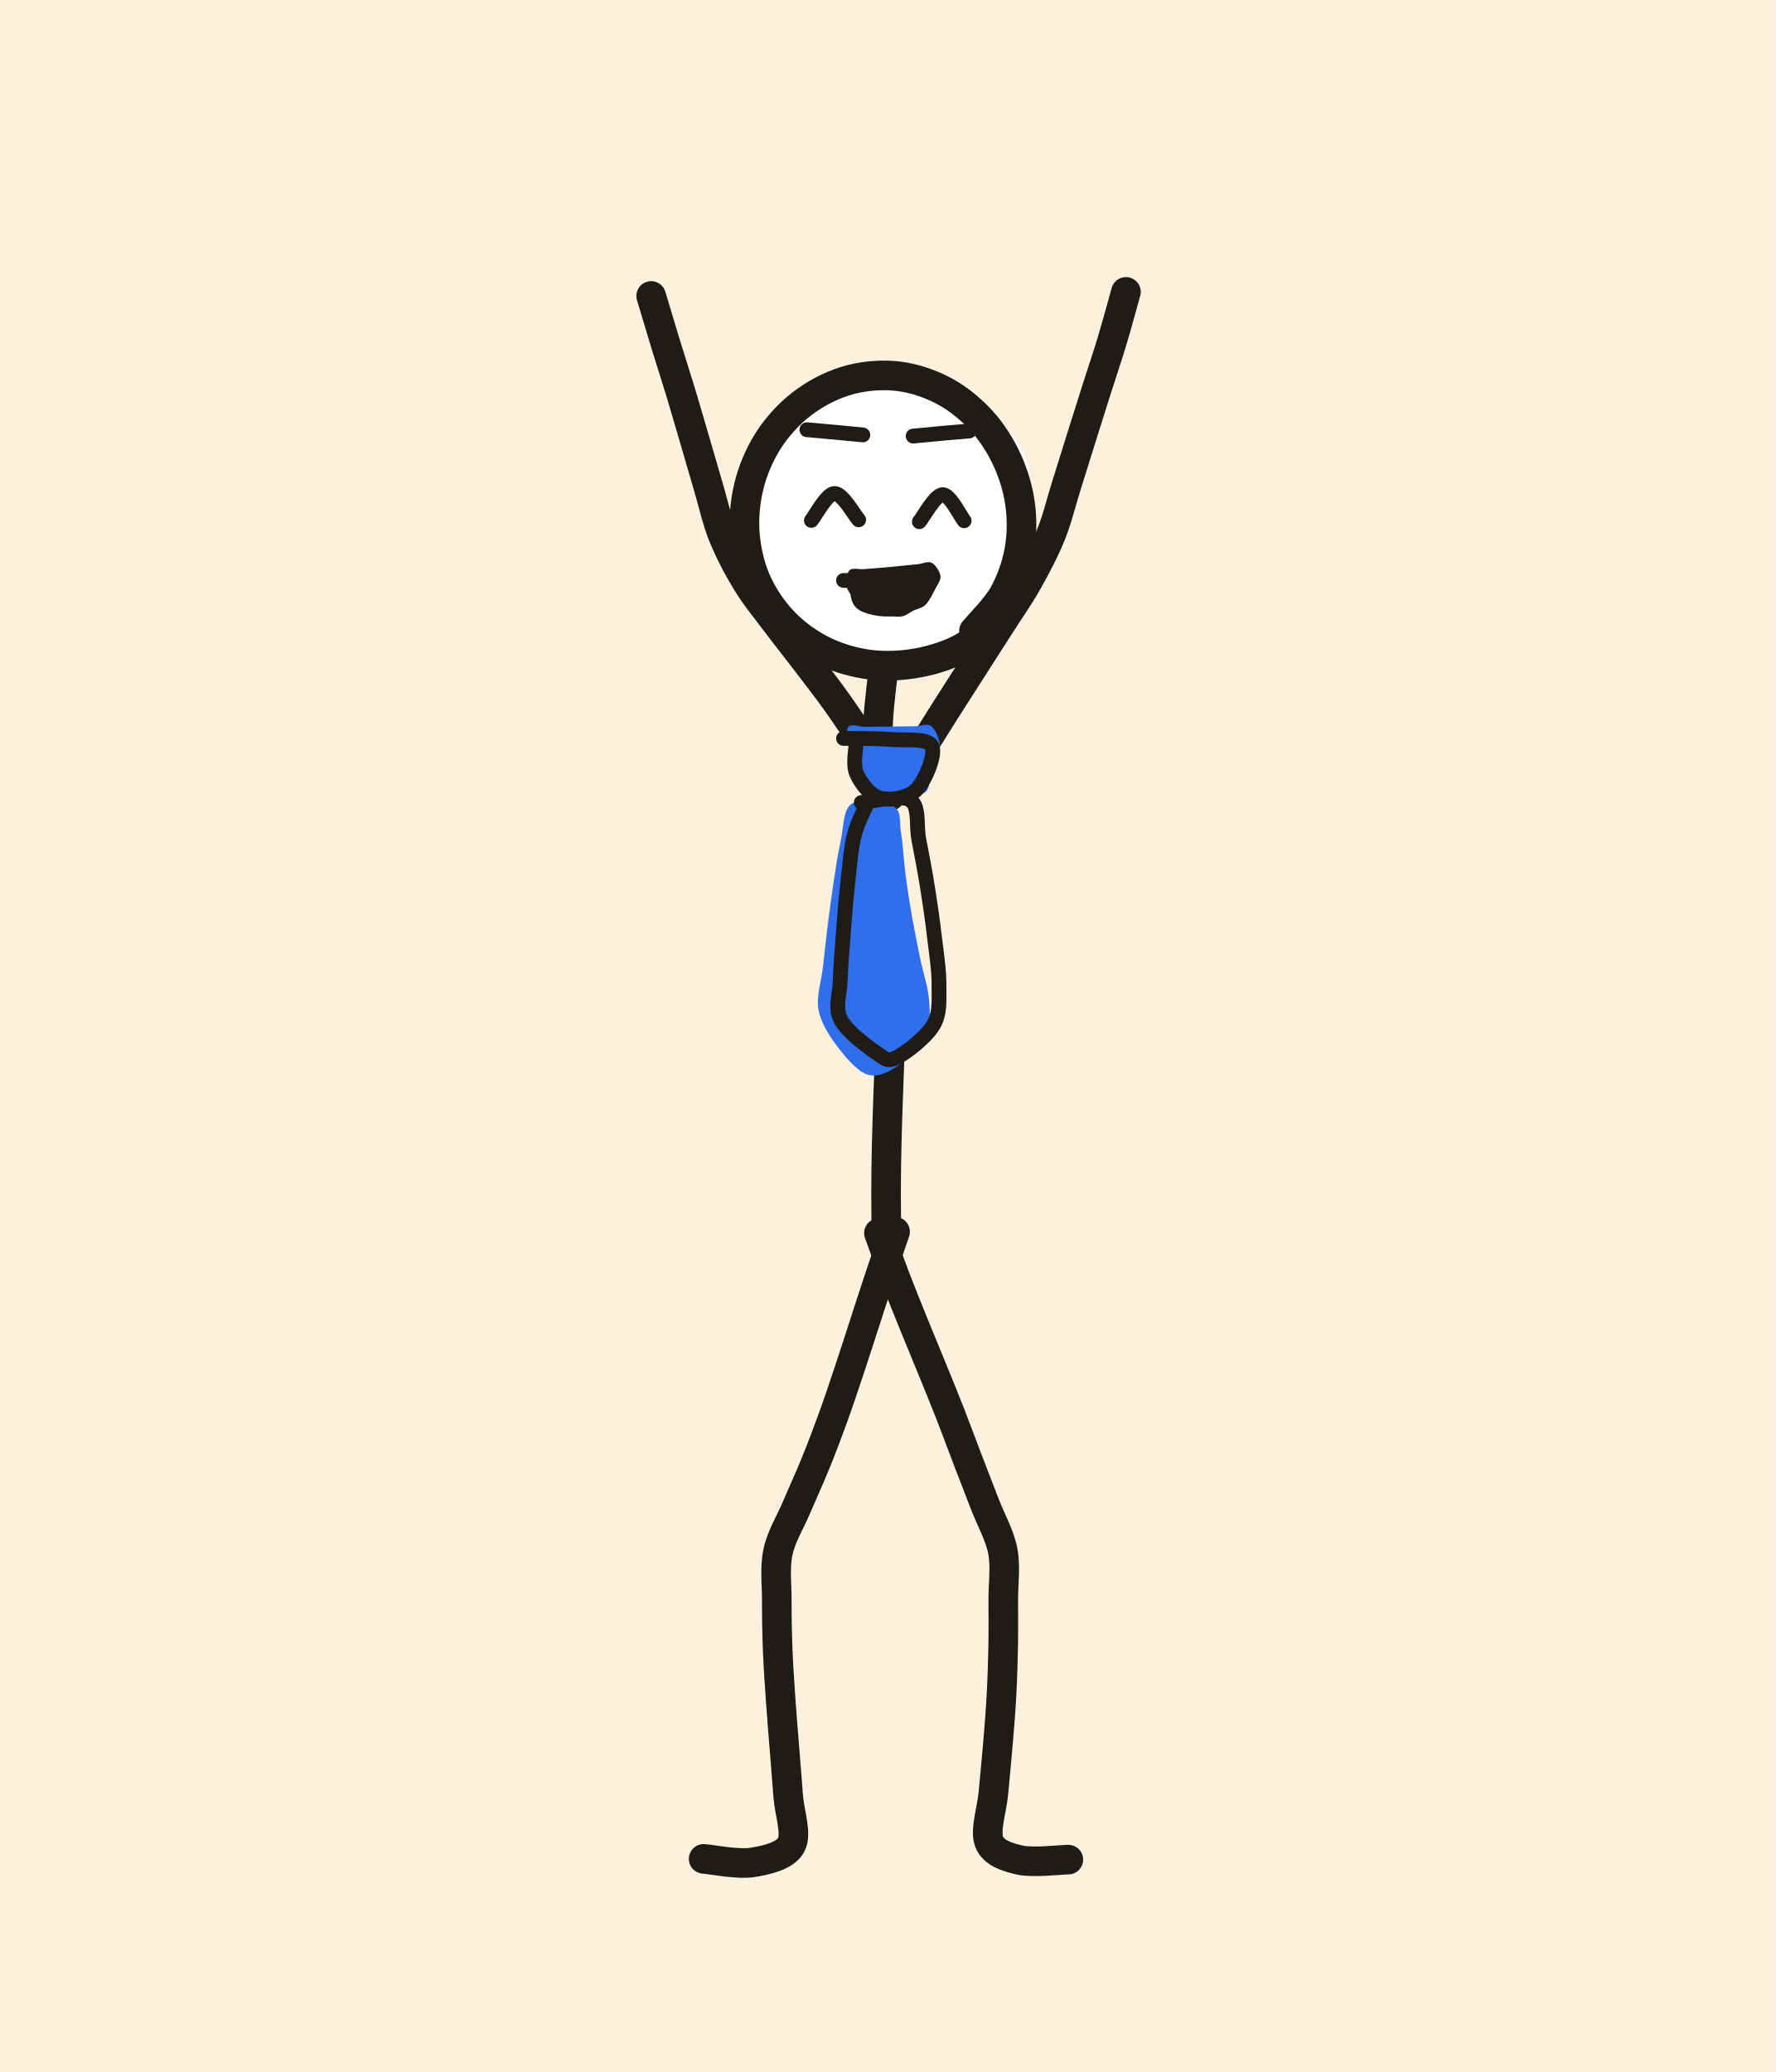
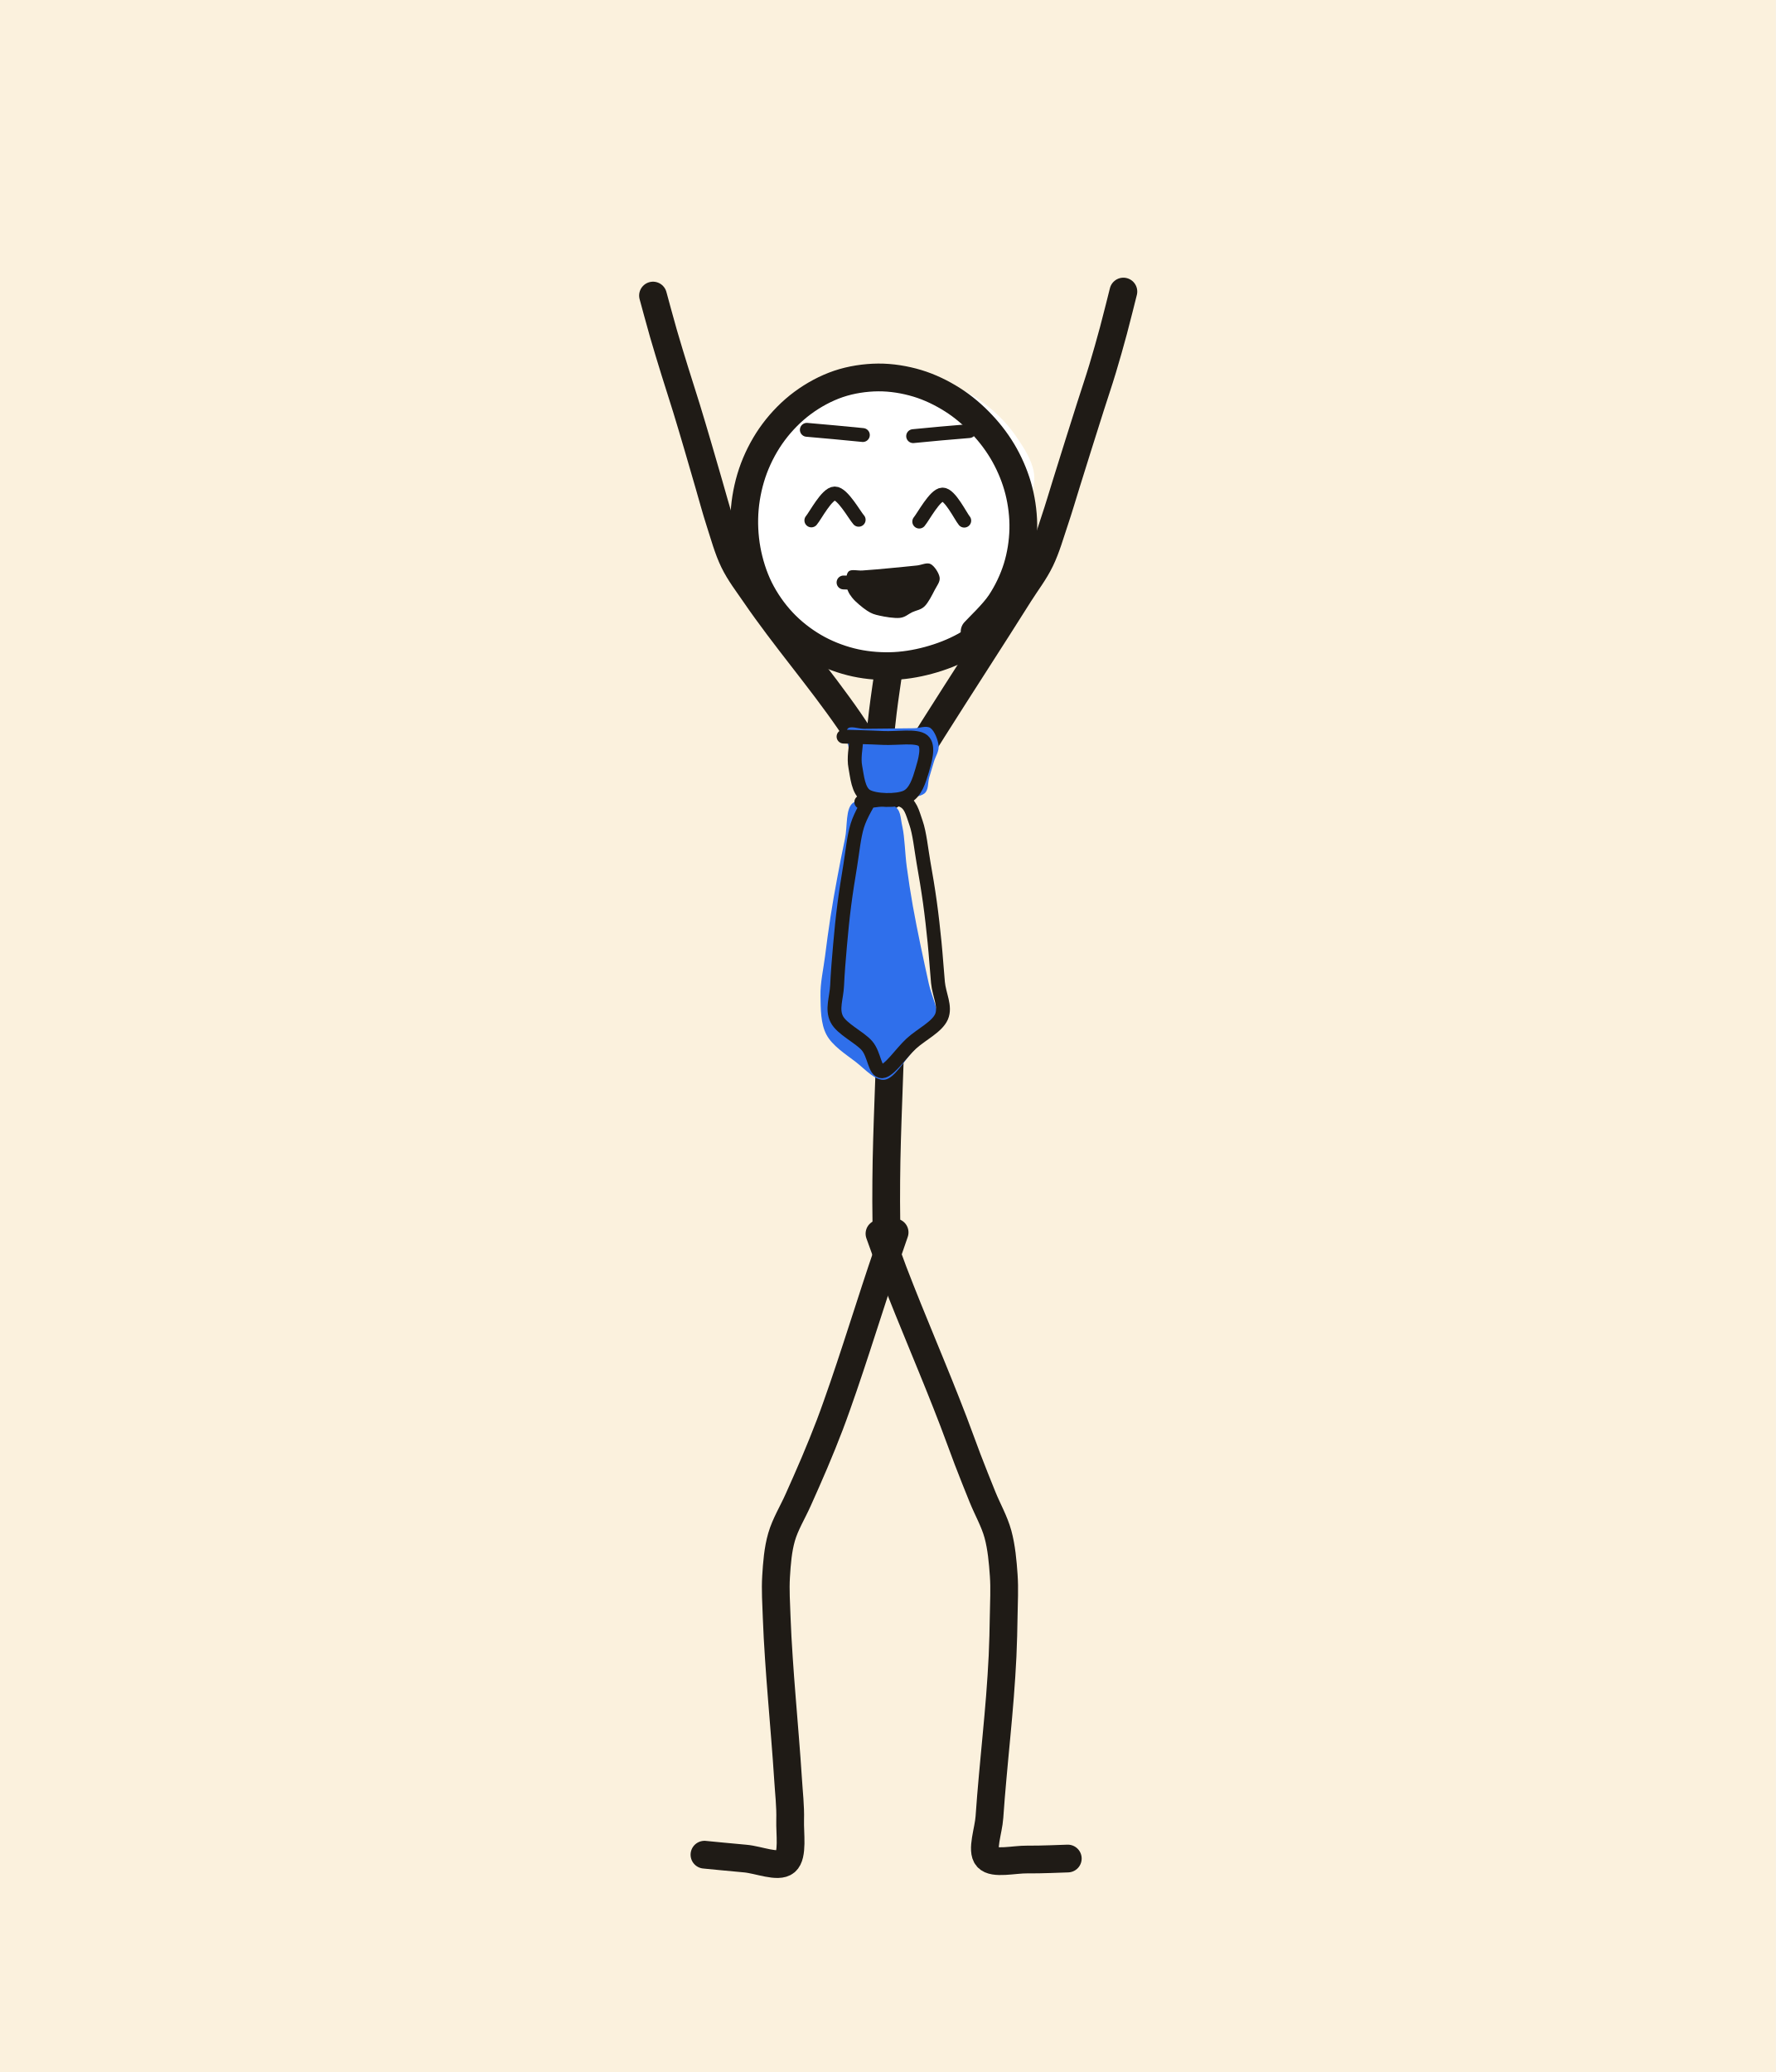
- <svg xmlns="http://www.w3.org/2000/svg" width="480" height="560" viewBox="0 0 480 560">
+ <svg xmlns="http://www.w3.org/2000/svg" width="768" height="896" viewBox="0 0 768 896">
  <g stroke-linecap="round" stroke-linejoin="round">
-     <rect x="0" y="0" width="480" height="560" fill="#FBF1DD" />
-     <path d="M241.93 332.9C241.22 334.98 239.06 341.22 237.67 345.4C236.28 349.57 234.94 353.77 233.58 357.95C232.21 362.14 230.88 366.34 229.48 370.51C228.09 374.68 226.7 378.86 225.2 383C223.71 387.14 222.15 391.25 220.49 395.33C218.84 399.41 216.97 403.45 215.26 407.47C213.56 411.5 211.15 415.28 210.27 419.49C209.38 423.69 209.97 428.3 209.96 432.71C209.95 437.11 210.03 441.51 210.2 445.91C210.37 450.3 210.68 454.69 210.98 459.09C211.28 463.48 211.66 467.87 212 472.26C212.34 476.65 212.73 481.04 213.04 485.43C213.35 489.82 215.46 495.62 213.85 498.61C212.24 501.59 207.33 502.72 203.39 503.35C199.45 503.98 192.39 502.56 190.19 502.4" fill="none" stroke="#1F1B16" stroke-width="8" />
-     <path d="M237.56 333.27C238.32 335.32 240.52 341.5 242.08 345.58C243.65 349.67 245.3 353.72 246.94 357.78C248.58 361.83 250.27 365.87 251.92 369.92C253.57 373.98 255.24 378.02 256.83 382.09C258.43 386.17 259.92 390.28 261.49 394.36C263.05 398.44 264.63 402.47 266.22 406.6C267.81 410.73 270.2 414.86 271.03 419.14C271.85 423.42 271.16 427.89 271.17 432.27C271.19 436.64 271.22 441.02 271.14 445.39C271.05 449.77 270.91 454.14 270.67 458.5C270.43 462.87 270.07 467.23 269.7 471.6C269.34 475.96 268.89 480.32 268.5 484.68C268.1 489.04 266.16 494.76 267.35 497.77C268.54 500.77 272.08 501.91 275.65 502.72C279.22 503.52 286.58 502.62 288.76 502.6" fill="none" stroke="#1F1B16" stroke-width="8" />
-     <path d="M239.63 335.76C239.6 333.61 239.49 327.18 239.49 322.89C239.5 318.6 239.55 314.31 239.64 310.02C239.73 305.74 239.89 301.45 240.03 297.16C240.18 292.87 240.36 288.58 240.5 284.29C240.64 280 240.79 275.71 240.86 271.42C240.93 267.14 241.02 262.85 240.93 258.56C240.83 254.27 240.57 249.98 240.28 245.69C239.98 241.4 239.52 237.11 239.14 232.82C238.76 228.54 238.29 224.25 237.97 219.96C237.65 215.67 237.31 211.38 237.22 207.09C237.12 202.8 237.15 198.51 237.4 194.22C237.65 189.94 238.5 183.5 238.72 181.36" fill="none" stroke="#1F1B16" stroke-width="8" />
-     <path d="M240.71 212.99C239.57 211.05 236.27 205.12 233.87 201.3C231.48 197.47 228.96 193.72 226.35 190.03C223.73 186.34 220.94 182.77 218.19 179.16C215.45 175.55 212.6 172.01 209.89 168.39C207.17 164.76 204.3 161.34 201.9 157.41C199.49 153.49 197.19 149.1 195.46 144.85C193.74 140.59 192.83 136.21 191.55 131.88C190.27 127.55 189.03 123.21 187.76 118.88C186.49 114.54 185.24 110.2 183.93 105.88C182.62 101.56 181.22 97.27 179.9 92.96C178.58 88.64 176.65 82.15 176 79.99" fill="none" stroke="#1F1B16" stroke-width="8" />
-     <path d="M240.59 215.12C241.86 213.21 245.69 207.5 248.18 203.65C250.66 199.8 253.06 195.89 255.51 192.02C257.97 188.16 260.44 184.3 262.91 180.44C265.38 176.58 267.86 172.73 270.33 168.87C272.79 165 275.42 161.31 277.7 157.26C279.98 153.21 282.29 148.86 284.03 144.56C285.78 140.26 286.8 135.82 288.17 131.45C289.55 127.08 290.9 122.7 292.27 118.33C293.65 113.96 295.01 109.59 296.4 105.22C297.79 100.85 299.27 96.52 300.59 92.13C301.91 87.74 303.71 81.1 304.33 78.89" fill="none" stroke="#1F1B16" stroke-width="8" />
-     <path d="M230.19 217.24C232.6 215.65 239.38 216.71 241.6 218.02C243.82 219.33 243.01 222.03 243.53 225.1C244.06 228.17 244.27 232.68 244.76 236.45C245.26 240.22 245.85 243.97 246.5 247.72C247.16 251.47 247.92 255.2 248.69 258.93C249.45 262.66 250.84 266.64 251.09 270.11C251.35 273.58 251.64 276.73 250.2 279.74C248.77 282.75 245.15 286.4 242.5 288.17C239.85 289.94 237.05 291.32 234.31 290.37C231.57 289.43 228.25 285.42 226.07 282.49C223.88 279.55 221.82 276.29 221.22 272.78C220.61 269.27 222 265.21 222.42 261.42C222.84 257.64 223.25 253.86 223.72 250.09C224.2 246.31 224.68 242.54 225.26 238.78C225.84 235.02 226.37 231.13 227.19 227.53C228.01 223.94 227.79 218.82 230.19 217.24Z" fill="#2F6FEB" />
-     <path d="M232.8 216.9C235 216.79 243.43 214.56 246.03 216.24C248.62 217.92 247.58 223.01 248.36 226.97C249.14 230.93 250.02 235.64 250.72 239.99C251.42 244.34 252.04 248.71 252.56 253.09C253.07 257.47 253.85 262.28 253.8 266.27C253.76 270.26 254.19 273.77 252.29 277.02C250.38 280.28 244.93 284.55 242.36 285.8C239.79 287.05 239.37 286.25 236.85 284.53C234.32 282.8 228.82 278.74 227.2 275.47C225.58 272.2 226.98 268.89 227.11 264.93C227.24 260.96 227.64 256.09 227.98 251.69C228.32 247.28 228.65 242.88 229.15 238.49C229.65 234.11 229.94 229.31 230.99 225.4C232.03 221.49 234.69 216.77 235.44 215.04" fill="none" stroke="#1F1B16" stroke-width="4" />
-     <path d="M229.27 196.48C229.98 195.48 232.26 196.45 233.76 196.43C235.25 196.42 236.75 196.4 238.25 196.39C239.74 196.37 241.24 196.35 242.73 196.34C244.23 196.32 245.73 196.3 247.22 196.29C248.72 196.27 250.58 195.44 251.71 196.24C252.84 197.05 253.82 199.59 253.99 201.11C254.16 202.64 253.16 203.99 252.73 205.42C252.31 206.86 251.89 208.29 251.46 209.73C251.04 211.16 251.38 213.06 250.18 214.03C248.99 214.99 246.02 215.28 244.29 215.52C242.56 215.75 241.3 215.48 239.81 215.46C238.31 215.43 236.65 216.08 235.32 215.36C233.98 214.64 232.58 212.57 231.8 211.14C231.02 209.71 231.03 208.25 230.65 206.8C230.26 205.35 229.74 204.17 229.51 202.46C229.28 200.74 228.56 197.48 229.27 196.48Z" fill="#2F6FEB" />
-     <path d="M228 199.57C230.09 199.62 236.56 199.51 240.53 199.85C244.5 200.2 250.66 199.35 251.85 201.62C253.04 203.88 250.02 211.1 247.68 213.45C245.33 215.79 240.48 216.42 237.79 215.69C235.09 214.96 232.58 211.52 231.51 209.07C230.44 206.62 231.39 202.36 231.37 201.01" fill="none" stroke="#1F1B16" stroke-width="4" />
-     <path d="M277.69 138.12C277.28 142.54 276.49 147.13 275.03 151.19C273.56 155.25 271.57 159.06 268.89 162.46C266.22 165.86 262.67 169.14 258.98 171.58C255.29 174.03 251.08 176.06 246.74 177.11C242.39 178.16 237.42 178.53 232.91 177.88C228.41 177.24 223.71 175.5 219.72 173.24C215.73 170.98 211.91 167.85 208.98 164.32C206.06 160.8 203.74 156.41 202.17 152.08C200.61 147.75 199.57 142.9 199.59 138.33C199.6 133.76 200.66 128.94 202.28 124.68C203.91 120.42 206.32 116.11 209.34 112.75C212.35 109.4 216.42 106.56 220.38 104.54C224.34 102.51 228.75 101.19 233.11 100.61C237.48 100.03 242.29 100.27 246.58 101.07C250.86 101.87 254.95 103.35 258.82 105.39C262.7 107.43 266.74 110.09 269.85 113.31C272.97 116.52 276.22 120.52 277.52 124.66C278.83 128.79 278.11 133.69 277.69 138.12Z" fill="#FFFFFF" />
-     <path d="M269.96 168.07C268.13 169.33 262.86 173.79 258.97 175.68C255.07 177.57 250.77 178.78 246.59 179.41C242.4 180.04 238 180.11 233.84 179.45C229.68 178.79 225.41 177.44 221.65 175.45C217.89 173.47 214.22 170.71 211.3 167.53C208.38 164.35 205.8 160.41 204.13 156.37C202.46 152.32 201.49 147.68 201.26 143.27C201.04 138.86 201.59 134.17 202.8 129.93C204.01 125.68 206 121.4 208.52 117.79C211.03 114.19 214.33 110.81 217.9 108.28C221.46 105.74 225.71 103.68 229.91 102.59C234.11 101.5 238.81 101.18 243.07 101.72C247.32 102.26 251.71 103.81 255.44 105.83C259.16 107.86 262.63 110.76 265.43 113.86C268.24 116.97 270.54 120.69 272.27 124.45C273.99 128.22 275.22 132.37 275.75 136.45C276.29 140.54 276.23 144.91 275.47 148.97C274.71 153.02 273.24 157.19 271.21 160.78C269.17 164.37 264.59 168.89 263.26 170.51" fill="none" stroke="#1F1B16" stroke-width="8" />
-     <path d="M219.31 140.65C220.35 139.44 223.45 133.4 225.58 133.37C227.71 133.35 231 139.3 232.08 140.49" fill="none" stroke="#1F1B16" stroke-width="4" />
-     <path d="M218.09 116.14C219.35 116.25 223.13 116.58 225.66 116.82C228.18 117.05 231.96 117.42 233.22 117.54" fill="none" stroke="#1F1B16" stroke-width="4" />
-     <path d="M248.49 141C249.54 139.78 252.76 133.73 254.78 133.69C256.79 133.65 259.62 139.57 260.59 140.74" fill="none" stroke="#1F1B16" stroke-width="4" />
-     <path d="M246.81 117.86C248.07 117.74 251.85 117.36 254.38 117.14C256.9 116.91 260.69 116.59 261.95 116.49" fill="none" stroke="#1F1B16" stroke-width="4" />
-     <path d="M229.66 154.07C230.43 153.4 232.13 153.91 233.36 153.83C234.59 153.74 235.82 153.64 237.05 153.54C238.29 153.43 239.52 153.32 240.75 153.21C241.98 153.1 243.21 152.98 244.44 152.85C245.68 152.73 246.91 152.61 248.14 152.48C249.37 152.36 250.83 151.59 251.83 152.11C252.84 152.63 254.02 154.45 254.19 155.61C254.36 156.77 253.52 157.77 252.85 159.07C252.18 160.37 251.19 162.42 250.19 163.41C249.19 164.41 247.97 164.51 246.86 165.04C245.75 165.58 244.99 166.45 243.51 166.63C242.04 166.8 239.51 166.39 238.02 166.08C236.53 165.78 235.84 165.61 234.56 164.79C233.28 163.98 231.3 162.35 230.33 161.19C229.37 160.03 228.87 159.03 228.76 157.85C228.65 156.66 228.9 154.74 229.66 154.07Z" fill="#1F1B16" />
-     <path d="M228 156.87C230.09 156.91 236.88 157.22 240.57 157.1C244.26 156.97 249.73 154.93 250.14 156.1C250.55 157.26 245.84 162.92 243.01 164.09C240.17 165.25 235.01 164.33 233.13 163.09C231.25 161.85 231.95 157.72 231.71 156.65" fill="none" stroke="#1F1B16" stroke-width="4" />
+     <rect x="0" y="0" width="768" height="896" fill="#FBF1DD" />
+     <path d="M386.89 532.93C385.94 535.7 383.07 543.99 381.21 549.55C379.35 555.1 377.56 560.68 375.75 566.25C373.93 571.82 372.15 577.4 370.32 582.96C368.49 588.52 366.67 594.09 364.76 599.62C362.84 605.16 360.93 610.69 358.85 616.16C356.77 621.63 354.55 627.06 352.27 632.46C350 637.86 347.58 643.21 345.2 648.57C342.82 653.93 339.6 659.11 338 664.64C336.41 670.17 335.98 675.99 335.62 681.77C335.27 687.55 335.68 693.48 335.88 699.33C336.08 705.18 336.44 711.03 336.82 716.87C337.19 722.72 337.66 728.56 338.12 734.4C338.57 740.24 339.08 746.08 339.53 751.92C339.98 757.76 340.45 763.6 340.81 769.45C341.17 775.29 341.88 781.05 341.71 786.99C341.54 792.92 343.02 802.27 339.77 805.06C336.52 807.84 328.07 804.2 322.21 803.7C316.36 803.19 307.58 802.31 304.65 802.03" fill="none" stroke="#1F1B16" stroke-width="12" />
+     <path d="M380.34 533.48C381.34 536.21 384.26 544.44 386.33 549.88C388.4 555.32 390.57 560.72 392.74 566.13C394.91 571.53 397.15 576.91 399.35 582.3C401.55 587.69 403.79 593.07 405.96 598.48C408.13 603.88 410.28 609.29 412.36 614.73C414.45 620.16 416.38 625.65 418.46 631.09C420.55 636.52 422.7 641.93 424.89 647.33C427.07 652.73 430.04 657.83 431.58 663.47C433.11 669.12 433.66 675.31 434.07 681.17C434.49 687.04 434.14 692.82 434.06 698.64C433.97 704.46 433.84 710.28 433.57 716.1C433.3 721.91 432.89 727.72 432.45 733.53C432.01 739.34 431.45 745.14 430.92 750.95C430.4 756.75 429.8 762.55 429.3 768.36C428.79 774.17 428.27 779.97 427.89 785.78C427.51 791.59 424.27 800.17 427.01 803.22C429.75 806.28 438.53 804.03 444.32 804.11C450.12 804.19 458.87 803.76 461.78 803.69" fill="none" stroke="#1F1B16" stroke-width="12" />
+     <path d="M383.44 537.21C383.41 534.27 383.25 525.45 383.24 519.57C383.24 513.69 383.28 507.8 383.39 501.92C383.5 496.04 383.69 490.16 383.88 484.28C384.07 478.39 384.31 472.51 384.51 466.63C384.72 460.75 384.94 454.87 385.09 448.98C385.25 443.1 385.42 437.22 385.42 431.34C385.43 425.46 385.38 419.58 385.13 413.69C384.88 407.81 384.4 401.93 383.92 396.05C383.45 390.17 382.82 384.28 382.29 378.4C381.76 372.52 381.15 366.64 380.74 360.76C380.32 354.87 379.91 348.99 379.8 343.11C379.69 337.23 379.73 331.35 380.06 325.46C380.4 319.58 381.1 313.7 381.8 307.82C382.5 301.94 383.86 293.11 384.27 290.17" fill="none" stroke="#1F1B16" stroke-width="12" />
+     <path d="M385.06 340.83C383.64 338.37 379.48 330.94 376.52 326.1C373.57 321.25 370.52 316.47 367.32 311.78C364.12 307.1 360.72 302.53 357.32 297.97C353.91 293.41 350.38 288.93 346.91 284.41C343.44 279.89 339.9 275.41 336.51 270.84C333.11 266.28 329.73 261.7 326.54 257.01C323.34 252.32 319.88 247.9 317.35 242.69C314.82 237.48 313.16 231.29 311.36 225.75C309.57 220.2 308.16 214.86 306.57 209.41C304.98 203.97 303.42 198.51 301.82 193.07C300.21 187.62 298.62 182.18 296.95 176.76C295.29 171.33 293.51 165.95 291.84 160.53C290.17 155.11 288.5 149.69 286.92 144.23C285.35 138.78 283.16 130.55 282.4 127.81" fill="none" stroke="#1F1B16" stroke-width="12" />
+     <path d="M384.89 344.01C386.49 341.62 391.34 334.48 394.47 329.65C397.6 324.82 400.59 319.91 403.67 315.05C406.74 310.19 409.84 305.34 412.93 300.49C416.03 295.64 419.14 290.8 422.24 285.96C425.35 281.11 428.45 276.27 431.55 271.42C434.64 266.57 437.73 261.72 440.79 256.85C443.86 251.98 447.39 247.47 449.93 242.21C452.48 236.95 454.18 230.85 456.06 225.28C457.94 219.71 459.5 214.3 461.22 208.81C462.93 203.32 464.64 197.83 466.37 192.34C468.1 186.85 469.83 181.37 471.57 175.89C473.32 170.4 475.17 164.96 476.83 159.45C478.49 153.94 480.05 148.4 481.55 142.84C483.04 137.27 485.11 128.87 485.82 126.08" fill="none" stroke="#1F1B16" stroke-width="12" />
+     <path d="M369 347.1C372.47 344.69 382.64 346.53 386.18 348.28C389.73 350.03 389.27 353.2 390.26 357.61C391.25 362.01 391.37 369.02 392.12 374.69C392.87 380.37 393.76 386.03 394.75 391.67C395.74 397.31 396.9 402.93 398.05 408.55C399.2 414.17 400.47 419.77 401.67 425.38C402.88 431 406.42 437.35 405.27 442.22C404.12 447.09 398.53 450.5 394.78 454.61C391.03 458.72 386.89 466.13 382.76 466.88C378.63 467.64 374.23 462.4 370.01 459.16C365.78 455.92 359.95 452.21 357.42 447.45C354.89 442.7 354.92 436.29 354.82 430.65C354.71 425 356.07 419.26 356.79 413.58C357.51 407.89 358.26 402.22 359.14 396.56C360.01 390.9 361.02 385.26 362.07 379.62C363.11 373.99 364.26 368.17 365.41 362.75C366.57 357.33 365.54 349.51 369 347.1Z" fill="#2F6FEB" />
+     <path d="M372.48 346.85C375.38 346.7 385.97 344.5 389.91 345.99C393.85 347.48 394.54 351.29 396.12 355.78C397.7 360.27 398.37 367.2 399.37 372.92C400.38 378.64 401.34 384.37 402.14 390.13C402.94 395.88 403.58 401.66 404.16 407.44C404.74 413.23 405.13 419.46 405.63 424.84C406.13 430.21 409.08 435.28 407.16 439.69C405.23 444.1 398.39 447.35 394.1 451.28C389.81 455.21 384.63 463.11 381.44 463.26C378.24 463.42 378.21 455.98 374.94 452.21C371.68 448.45 363.99 445.01 361.84 440.67C359.68 436.34 361.77 431.51 362.01 426.2C362.25 420.88 362.76 414.57 363.28 408.77C363.79 402.98 364.36 397.19 365.1 391.43C365.84 385.67 366.77 379.93 367.71 374.2C368.65 368.47 369.25 361.92 370.75 357.03C372.25 352.14 375.71 346.87 376.7 344.83" fill="none" stroke="#1F1B16" stroke-width="6" />
+     <path d="M366.49 315.23C367.57 313.66 371.28 315.18 373.67 315.15C376.07 315.13 378.46 315.1 380.85 315.08C383.25 315.05 385.64 315.02 388.04 315C390.43 314.97 392.82 314.95 395.22 314.92C397.61 314.9 400.61 313.6 402.4 314.85C404.18 316.11 405.67 320.05 405.91 322.47C406.16 324.88 404.57 327.06 403.89 329.36C403.22 331.65 402.54 333.95 401.85 336.24C401.17 338.54 401.67 341.6 399.78 343.12C397.9 344.63 393.27 344.98 390.53 345.33C387.79 345.68 385.74 345.25 383.35 345.19C380.96 345.14 378.25 346.13 376.17 345.01C374.09 343.88 372.04 340.7 370.85 338.45C369.66 336.2 369.63 333.82 369.02 331.5C368.42 329.19 367.63 327.26 367.21 324.55C366.79 321.84 365.42 316.79 366.49 315.23Z" fill="#2F6FEB" />
+     <path d="M364.8 318.53C367.66 318.63 376.26 318.83 381.98 319.12C387.71 319.41 396.37 317.91 399.17 320.27C401.96 322.63 399.96 329.22 398.75 333.29C397.54 337.36 395.92 342.87 391.91 344.69C387.91 346.51 378.4 346.36 374.73 344.19C371.06 342.03 370.66 335.49 369.9 331.68C369.14 327.86 370.14 323.04 370.19 321.31" fill="none" stroke="#1F1B16" stroke-width="6" />
+     <path d="M444.56 221.81C443.7 227.46 443.47 232.95 441.92 238.21C440.36 243.47 438.02 248.63 435.24 253.38C432.47 258.13 429.1 262.7 425.27 266.7C421.44 270.71 417.03 274.49 412.28 277.42C407.53 280.34 402.25 282.79 396.78 284.25C391.3 285.7 385.19 286.39 379.44 286.15C373.69 285.91 367.73 284.71 362.28 282.82C356.82 280.93 351.46 278.11 346.71 274.8C341.96 271.49 337.44 267.46 333.8 262.95C330.16 258.45 327.1 253.1 324.87 247.76C322.63 242.41 321.13 236.61 320.39 230.89C319.66 225.18 319.61 219.16 320.43 213.47C321.25 207.78 322.92 201.93 325.3 196.75C327.69 191.56 330.98 186.56 334.76 182.37C338.54 178.17 343.23 174.55 348 171.6C352.77 168.65 358.06 166.32 363.37 164.65C368.67 162.98 374.29 162.01 379.82 161.6C385.35 161.19 391.11 161.36 396.54 162.22C401.97 163.08 407.28 164.51 412.39 166.76C417.51 169.01 422.75 172.08 427.23 175.69C431.7 179.31 435.94 183.68 439.25 188.46C442.56 193.23 446.22 198.77 447.1 204.33C447.99 209.88 445.43 216.16 444.56 221.81Z" fill="#FFFFFF" />
+     <path d="M431.7 268.69C429.33 270.44 422.51 276.37 417.48 279.19C412.45 282 406.98 284.09 401.53 285.56C396.08 287.04 390.39 287.95 384.79 288.05C379.19 288.15 373.4 287.57 367.94 286.18C362.49 284.8 356.99 282.62 352.07 279.75C347.15 276.88 342.39 273.17 338.45 268.96C334.5 264.76 330.98 259.73 328.39 254.51C325.8 249.29 323.97 243.4 322.92 237.63C321.88 231.85 321.59 225.71 322.11 219.85C322.63 213.99 323.98 207.97 326.05 202.46C328.13 196.96 331.06 191.53 334.57 186.83C338.07 182.13 342.4 177.74 347.08 174.27C351.76 170.8 357.17 167.87 362.62 166.02C368.07 164.18 374.1 163.27 379.78 163.22C385.46 163.18 391.34 164.15 396.7 165.76C402.05 167.37 407.27 169.91 411.93 172.87C416.59 175.82 420.89 179.52 424.64 183.51C428.4 187.49 431.78 192.01 434.44 196.79C437.1 201.57 439.26 206.86 440.61 212.19C441.96 217.53 442.66 223.27 442.54 228.81C442.42 234.35 441.52 240.12 439.88 245.43C438.23 250.73 435.72 256.02 432.65 260.64C429.59 265.26 423.34 271.06 421.47 273.14" fill="none" stroke="#1F1B16" stroke-width="12" />
+     <path d="M350.88 225.04C352.56 223.1 357.57 213.43 360.98 213.39C364.38 213.34 369.61 222.87 371.34 224.77" fill="none" stroke="#1F1B16" stroke-width="6" />
+     <path d="M348.93 185.87C350.95 186.05 357.01 186.58 361.05 186.95C365.08 187.33 371.13 187.92 373.15 188.12" fill="none" stroke="#1F1B16" stroke-width="6" />
+     <path d="M397.54 225.55C399.21 223.6 404.34 213.93 407.59 213.86C410.83 213.79 415.43 223.26 417 225.14" fill="none" stroke="#1F1B16" stroke-width="6" />
+     <path d="M394.9 188.6C396.92 188.41 402.97 187.81 407.01 187.45C411.04 187.09 417.11 186.59 419.12 186.42" fill="none" stroke="#1F1B16" stroke-width="6" />
+     <path d="M367.02 247.09C368.17 246.04 370.96 246.85 372.93 246.7C374.9 246.56 376.87 246.4 378.84 246.24C380.81 246.07 382.78 245.89 384.76 245.7C386.73 245.52 388.7 245.32 390.67 245.13C392.64 244.93 394.61 244.73 396.58 244.53C398.55 244.33 400.86 243.07 402.49 243.93C404.12 244.79 406.07 247.81 406.35 249.69C406.63 251.57 405.26 253.14 404.18 255.21C403.11 257.29 401.48 260.58 399.87 262.16C398.26 263.75 396.32 263.89 394.53 264.72C392.74 265.56 391.5 266.94 389.15 267.19C386.8 267.44 382.82 266.76 380.45 266.24C378.09 265.72 376.95 265.38 374.96 264.07C372.96 262.76 369.94 260.23 368.46 258.38C366.97 256.54 366.28 254.87 366.04 252.98C365.8 251.1 365.87 248.14 367.02 247.09Z" fill="#1F1B16" />
+     <path d="M364.8 251.88C367.59 251.96 375.97 252.22 381.56 252.37C387.14 252.51 396.15 251.8 398.31 252.77C400.48 253.73 396.8 256.33 394.55 258.16C392.3 259.98 388.55 263.8 384.8 263.71C381.05 263.63 374.42 259.79 372.08 257.67C369.73 255.54 370.96 252.1 370.74 250.99" fill="none" stroke="#1F1B16" stroke-width="6" />
  </g>
</svg>
